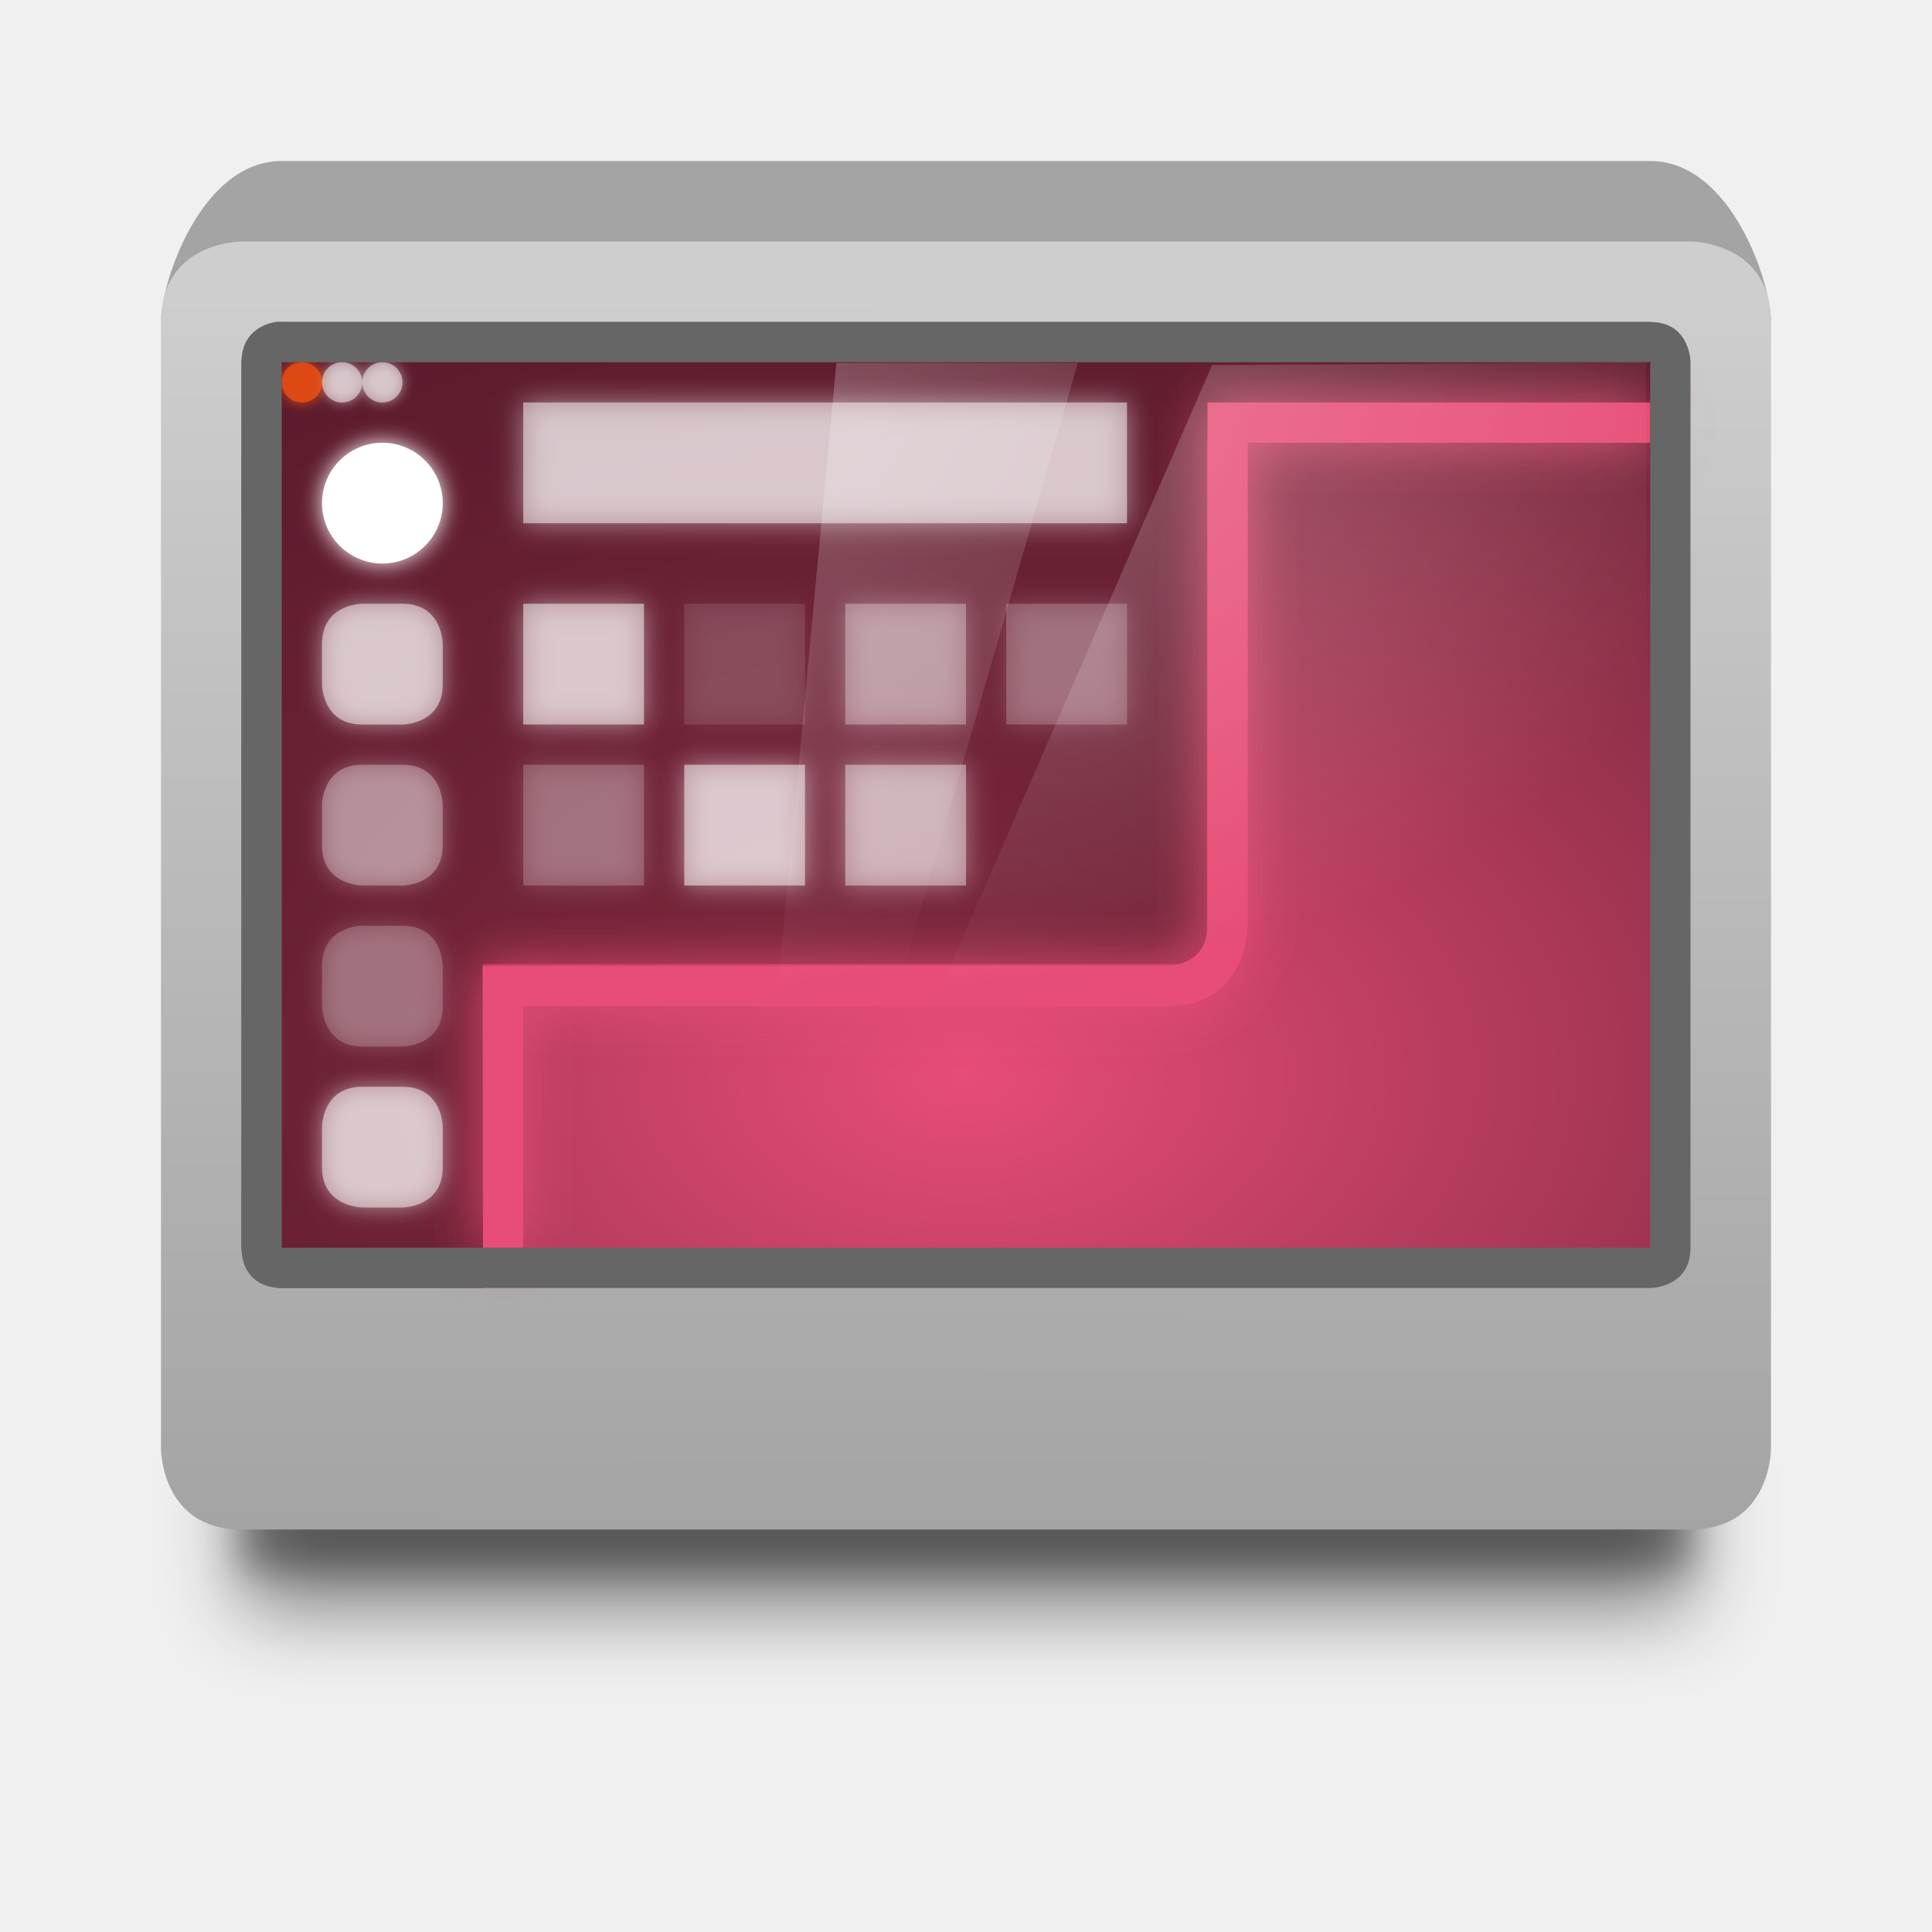
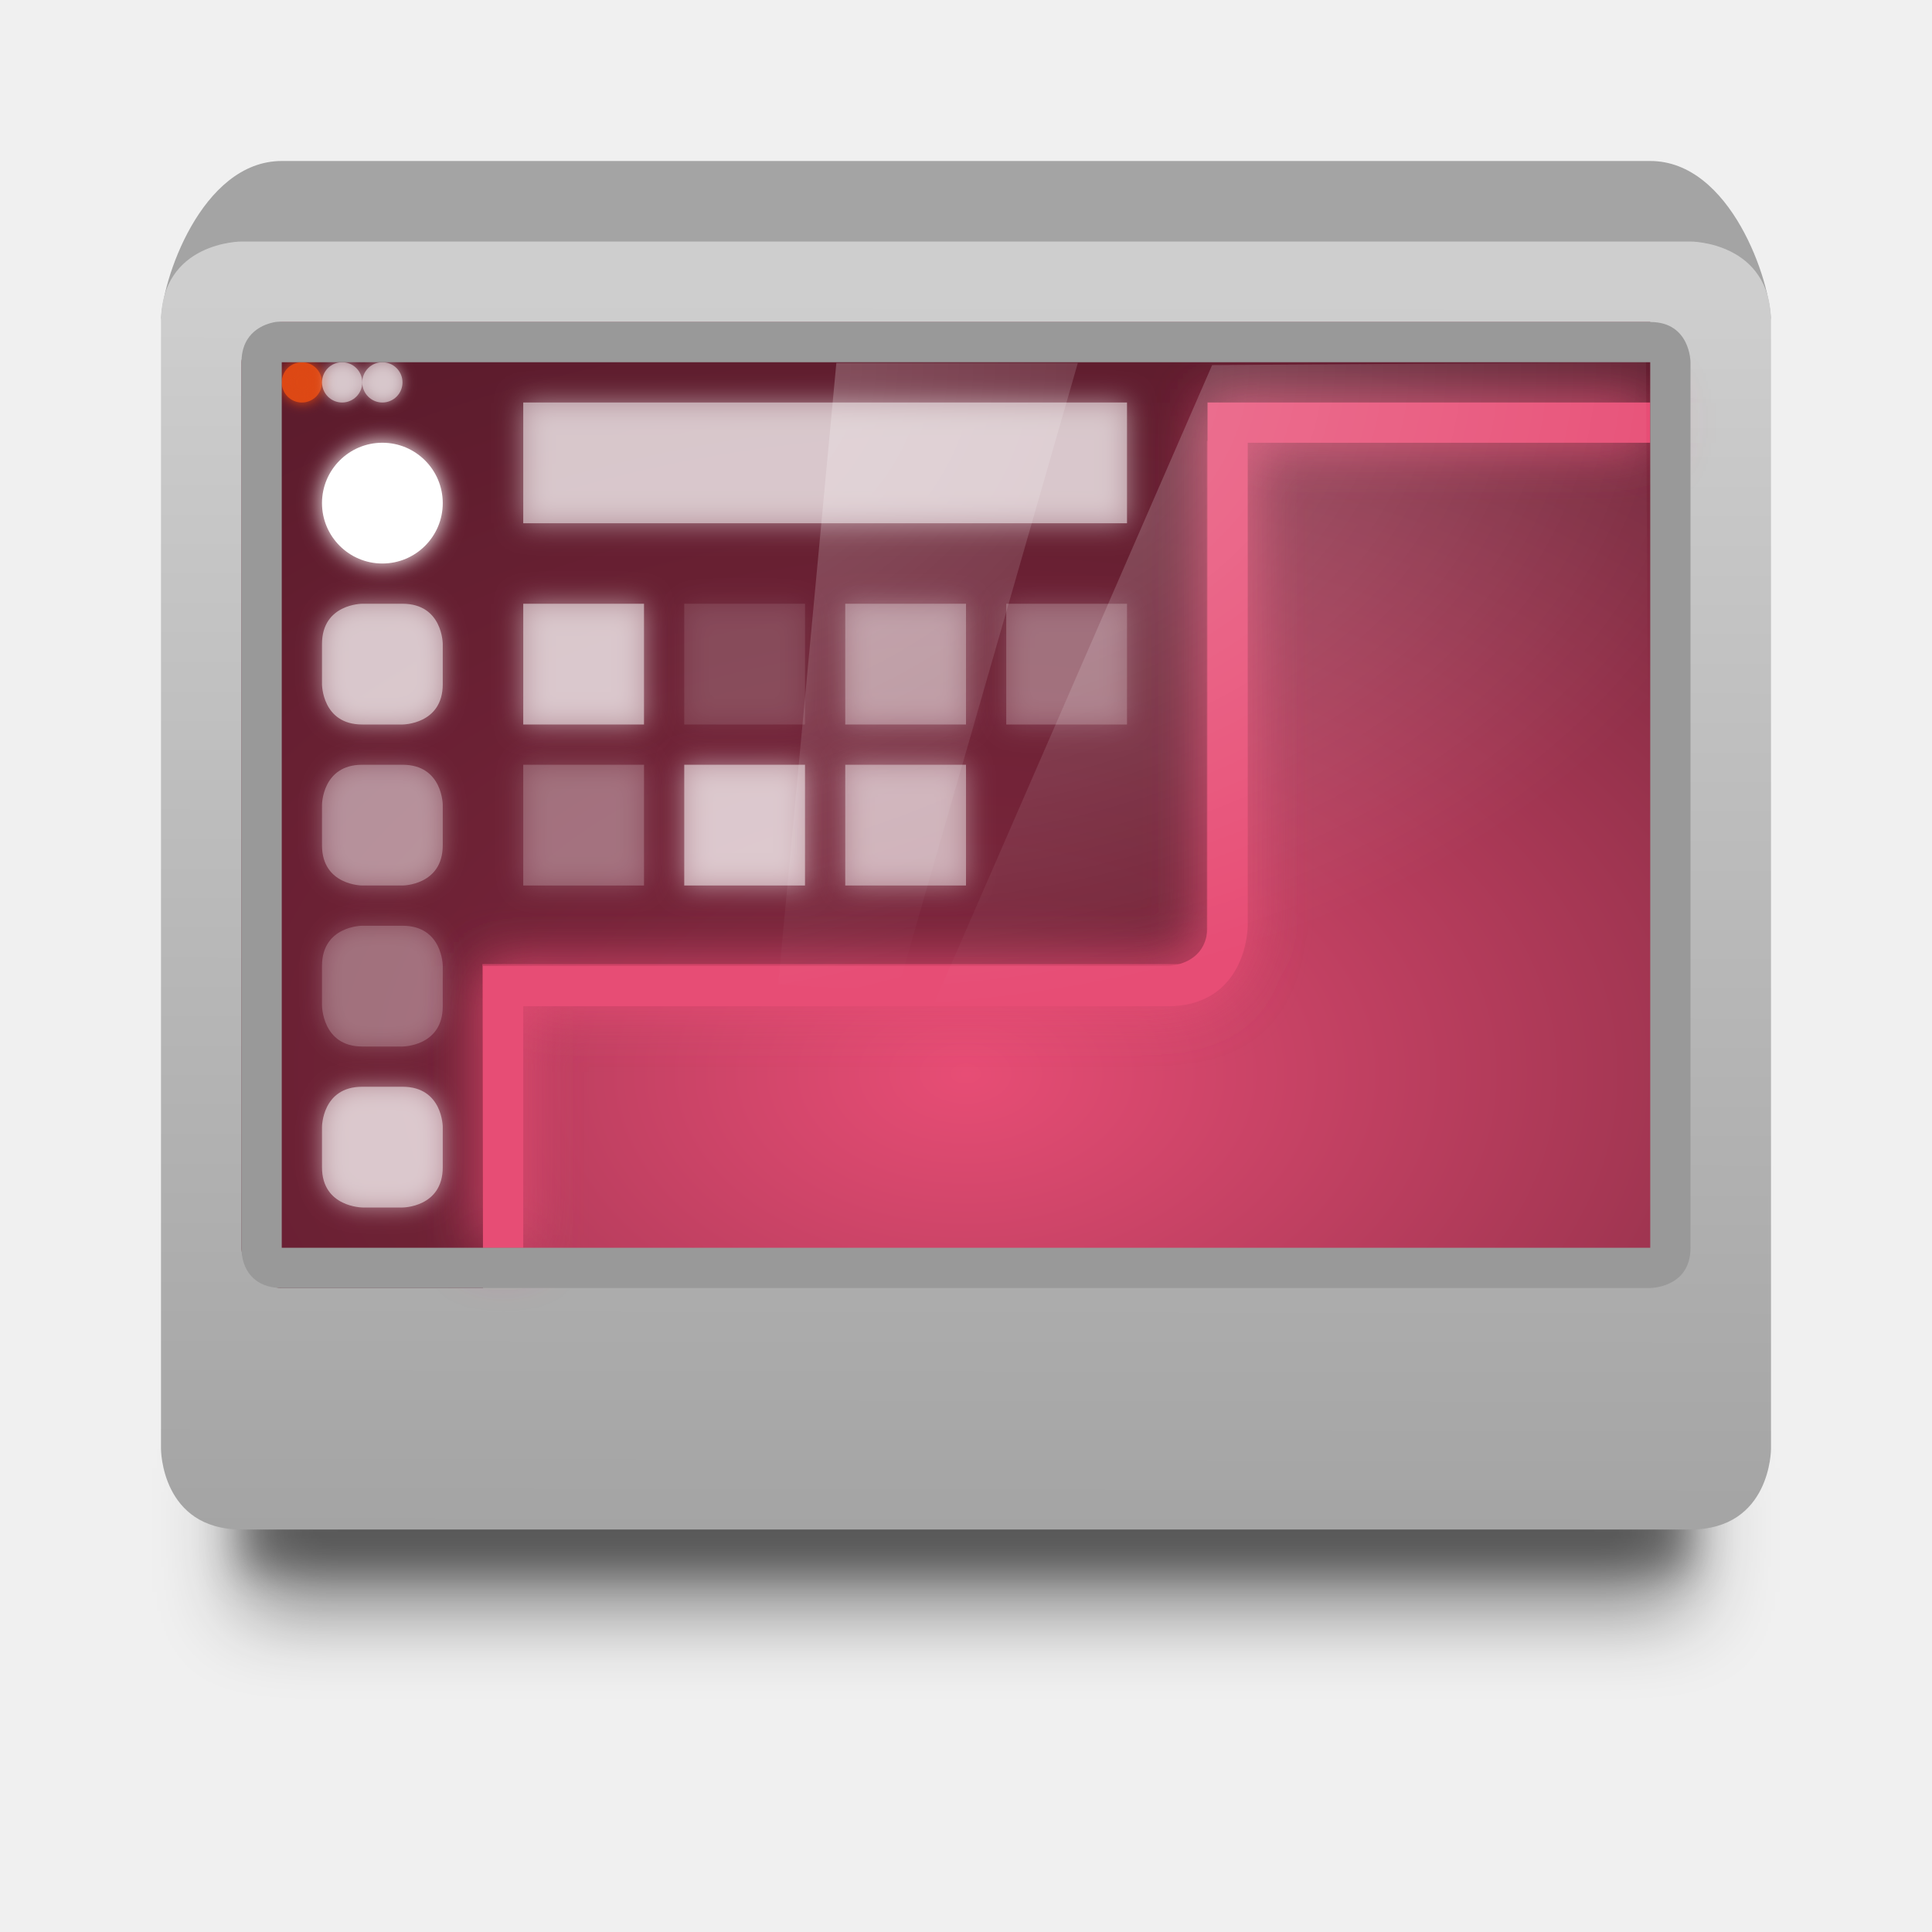
<svg xmlns="http://www.w3.org/2000/svg" xmlns:xlink="http://www.w3.org/1999/xlink" width="48" height="48" id="svg2985" version="1.1">
  <defs id="defs2987">
    <linearGradient id="linearGradient4195">
      <stop id="stop4197" offset="0" style="stop-color:#df5e28;stop-opacity:0.941;" />
      <stop id="stop4199" offset="1" style="stop-color:#1a1716;stop-opacity:0.941" />
    </linearGradient>
    <linearGradient id="linearGradient10954">
      <stop style="stop-color:#909090;stop-opacity:1;" offset="0" id="stop10956" />
      <stop style="stop-color:#cecece;stop-opacity:1" offset="1" id="stop10958" />
    </linearGradient>
    <linearGradient id="linearGradient10938">
      <stop style="stop-color:#dadada;stop-opacity:1" offset="0" id="stop10940" />
      <stop style="stop-color:#f6f6f5;stop-opacity:1" offset="1" id="stop10942" />
    </linearGradient>
    <linearGradient id="linearGradient11438">
      <stop style="stop-color:#babdb6;stop-opacity:1;" offset="0" id="stop11440" />
      <stop style="stop-color:#4a4d46;stop-opacity:1" offset="1" id="stop11442" />
    </linearGradient>
    <linearGradient id="linearGradient10966">
      <stop style="stop-color:#ffffff;stop-opacity:1;" offset="0" id="stop10968" />
      <stop style="stop-color:#f0f0f0;stop-opacity:1" offset="1" id="stop10970" />
    </linearGradient>
    <linearGradient id="linearGradient11473">
      <stop style="stop-color:#e74d75;stop-opacity:1;" offset="0" id="stop11475" />
      <stop id="stop5517" offset="1" style="stop-color:#73263a;stop-opacity:1;" />
    </linearGradient>
    <linearGradient id="linearGradient4788">
      <stop id="stop4790" offset="0" style="stop-color:#ffffff;stop-opacity:1;" />
      <stop id="stop4792" offset="1" style="stop-color:#ffffff;stop-opacity:0;" />
    </linearGradient>
    <radialGradient xlink:href="#linearGradient12771" id="radialGradient12777" cx="144.167" cy="129.174" fx="144.167" fy="129.174" r="97.906" gradientTransform="matrix(1.16579,-0.05054328,0.0329754,0.746793,-28.16094,39.99441)" gradientUnits="userSpaceOnUse" />
    <linearGradient id="linearGradient12771">
      <stop style="stop-color:#ffffff;stop-opacity:1;" offset="0" id="stop12773" />
      <stop style="stop-color:#ffffff;stop-opacity:0;" offset="1" id="stop12775" />
    </linearGradient>
    <radialGradient xlink:href="#linearGradient12771" id="radialGradient3521" cx="144.167" cy="129.174" fx="144.167" fy="129.174" r="97.906" gradientTransform="matrix(1.16579,-0.05054328,0.0329754,0.746793,-28.16094,39.99441)" gradientUnits="userSpaceOnUse" />
    <radialGradient xlink:href="#linearGradient12771" id="radialGradient3529" cx="144.167" cy="129.174" fx="144.167" fy="129.174" r="97.906" gradientTransform="matrix(1.16579,-0.05054328,0.0329754,0.746793,-28.16094,39.99441)" gradientUnits="userSpaceOnUse" />
    <radialGradient xlink:href="#linearGradient12771" id="radialGradient3537" cx="144.167" cy="129.174" fx="144.167" fy="129.174" r="97.906" gradientTransform="matrix(1.16579,-0.05054328,0.0329754,0.746793,-28.16094,39.99441)" gradientUnits="userSpaceOnUse" />
    <radialGradient xlink:href="#linearGradient12771" id="radialGradient3545" cx="144.167" cy="129.174" fx="144.167" fy="129.174" r="97.906" gradientTransform="matrix(1.16579,-0.05054328,0.0329754,0.746793,-28.16094,39.99441)" gradientUnits="userSpaceOnUse" />
    <radialGradient xlink:href="#linearGradient12771" id="radialGradient3553" cx="144.167" cy="129.174" fx="144.167" fy="129.174" r="97.906" gradientTransform="matrix(1.16579,-0.05054328,0.0329754,0.746793,-28.16094,39.99441)" gradientUnits="userSpaceOnUse" />
    <radialGradient xlink:href="#linearGradient12771" id="radialGradient3561" cx="144.167" cy="129.174" fx="144.167" fy="129.174" r="97.906" gradientTransform="matrix(1.16579,-0.05054328,0.0329754,0.746793,-28.16094,39.99441)" gradientUnits="userSpaceOnUse" />
    <radialGradient xlink:href="#linearGradient12771" id="radialGradient3569" cx="144.167" cy="129.174" fx="144.167" fy="129.174" r="97.906" gradientTransform="matrix(1.16579,-0.05054328,0.0329754,0.746793,-28.16094,39.99441)" gradientUnits="userSpaceOnUse" />
    <radialGradient xlink:href="#linearGradient12771" id="radialGradient3577" cx="144.167" cy="129.174" fx="144.167" fy="129.174" r="97.906" gradientTransform="matrix(1.16579,-0.05054328,0.0329754,0.746793,-28.16094,39.99441)" gradientUnits="userSpaceOnUse" />
    <radialGradient xlink:href="#linearGradient12771" id="radialGradient3585" cx="144.167" cy="129.174" fx="144.167" fy="129.174" r="97.906" gradientTransform="matrix(1.16579,-0.05054328,0.0329754,0.746793,-28.16094,39.99441)" gradientUnits="userSpaceOnUse" />
    <radialGradient xlink:href="#linearGradient12771" id="radialGradient3593" cx="144.167" cy="129.174" fx="144.167" fy="129.174" r="97.906" gradientTransform="matrix(1.16579,-0.05054328,0.0329754,0.746793,-28.16094,39.99441)" gradientUnits="userSpaceOnUse" />
    <radialGradient xlink:href="#linearGradient12771" id="radialGradient3601" cx="144.167" cy="129.174" fx="144.167" fy="129.174" r="97.906" gradientTransform="matrix(1.16579,-0.05054328,0.0329754,0.746793,-28.16094,39.99441)" gradientUnits="userSpaceOnUse" />
    <radialGradient r="97.906" fy="129.174" fx="144.167" cy="129.174" cx="144.167" gradientTransform="matrix(1.16579,-0.05054328,0.0329754,0.746793,-28.16094,39.99441)" gradientUnits="userSpaceOnUse" id="radialGradient3665" xlink:href="#linearGradient12771" />
    <radialGradient xlink:href="#linearGradient10966" id="radialGradient3348" gradientUnits="userSpaceOnUse" gradientTransform="matrix(0.1709132,2.3948575e-4,-1.885288e-4,0.1345469,-0.8241495,18.42583)" cx="149.565" cy="258.761" fx="149.565" fy="258.761" r="116.231" />
    <linearGradient xlink:href="#linearGradient10938" id="linearGradient3355" gradientUnits="userSpaceOnUse" gradientTransform="matrix(0.1760192,0,0,0.1798063,-1.587065,12.33736)" x1="134.833" y1="68.529" x2="171.903" y2="206.876" />
    <linearGradient xlink:href="#linearGradient11438" id="linearGradient3357" gradientUnits="userSpaceOnUse" x1="184.951" y1="149.21" x2="185.071" y2="236.397" gradientTransform="matrix(0.1798054,0,0,0.1798054,-0.6386018,10.85333)" />
    <radialGradient xlink:href="#linearGradient12771" id="radialGradient3387" gradientUnits="userSpaceOnUse" gradientTransform="matrix(1.16579,-0.05054328,0.0329754,0.746793,-28.16094,39.99441)" cx="144.167" cy="129.174" fx="144.167" fy="129.174" r="97.906" />
    <radialGradient xlink:href="#linearGradient4788" id="radialGradient3404" gradientUnits="userSpaceOnUse" gradientTransform="matrix(-1.824376,0.00876531,-0.00620867,-1.307801,609.5291,98.0673)" cx="326.021" cy="58" fx="326.021" fy="58" r="12.5" />
    <radialGradient xlink:href="#linearGradient4788" id="radialGradient3407" gradientUnits="userSpaceOnUse" gradientTransform="matrix(-1.888202,0.00857771,-0.00642588,-1.279811,636.8603,96.52335)" cx="326.021" cy="58" fx="326.021" fy="58" r="12.5" />
    <radialGradient xlink:href="#linearGradient11473" id="radialGradient4014" gradientUnits="userSpaceOnUse" gradientTransform="matrix(0.2708409,0,0,0.1777665,-16.45829,8.840227)" cx="149.565" cy="190.137" fx="149.565" fy="190.137" r="108.515" />
    <linearGradient xlink:href="#linearGradient10954" id="linearGradient4020" gradientUnits="userSpaceOnUse" gradientTransform="matrix(0.1696838,2.3939518e-4,-2.3776336e-4,0.1708486,-1.344677,13.52782)" x1="141.315" y1="237.286" x2="141.315" y2="57.029" />
    <radialGradient xlink:href="#linearGradient4195-5" id="radialGradient3889" gradientUnits="userSpaceOnUse" gradientTransform="matrix(0.2031251,-0.08812329,0.1236326,0.3357866,-42.38554,-18.85971)" cx="189.702" cy="230.104" fx="189.702" fy="230.104" r="108.515" />
    <linearGradient id="linearGradient4195-5">
      <stop id="stop4197-5" offset="0" style="stop-color:#ff5200;stop-opacity:1;" />
      <stop id="stop4199-9" offset="1" style="stop-color:#1a1716;stop-opacity:0.941" />
    </linearGradient>
    <filter id="filter3866">
      <feGaussianBlur stdDeviation="0.688" id="feGaussianBlur3868" />
    </filter>
    <filter color-interpolation-filters="sRGB" id="filter4015" x="-0.36" width="1.72" y="-0.36" height="1.72">
      <feGaussianBlur stdDeviation="0.75" id="feGaussianBlur4017" />
    </filter>
    <filter color-interpolation-filters="sRGB" id="filter4025" x="-0.36" width="1.72" y="-0.36" height="1.72">
      <feGaussianBlur stdDeviation="0.75" id="feGaussianBlur4027" />
    </filter>
    <filter color-interpolation-filters="sRGB" id="filter4035" x="-0.36" width="1.72" y="-0.36" height="1.72">
      <feGaussianBlur stdDeviation="0.75" id="feGaussianBlur4037" />
    </filter>
    <filter id="filter4054" x="-0.27" width="1.54" y="-0.27" height="1.54">
      <feGaussianBlur stdDeviation="0.338" id="feGaussianBlur4056" />
    </filter>
    <filter id="filter4058" x="-0.27" width="1.54" y="-0.27" height="1.54">
      <feGaussianBlur stdDeviation="0.338" id="feGaussianBlur4060" />
    </filter>
    <filter id="filter4062" x="-0.27" width="1.54" y="-0.27" height="1.54">
      <feGaussianBlur stdDeviation="0.338" id="feGaussianBlur4064" />
    </filter>
    <filter id="filter4066" x="-0.27" width="1.54" y="-0.27" height="1.54">
      <feGaussianBlur stdDeviation="0.338" id="feGaussianBlur4068" />
    </filter>
    <filter id="filter4070" x="-0.27" width="1.54" y="-0.27" height="1.54">
      <feGaussianBlur stdDeviation="0.338" id="feGaussianBlur4072" />
    </filter>
    <filter id="filter4074" x="-0.27" width="1.54" y="-0.27" height="1.54">
      <feGaussianBlur stdDeviation="0.338" id="feGaussianBlur4076" />
    </filter>
    <filter id="filter4078" x="-0.27" width="1.54" y="-0.27" height="1.54">
      <feGaussianBlur stdDeviation="0.338" id="feGaussianBlur4080" />
    </filter>
    <filter id="filter4082" x="-0.054" width="1.108" y="-0.27" height="1.54">
      <feGaussianBlur stdDeviation="0.338" id="feGaussianBlur4084" />
    </filter>
    <filter id="filter4096" x="-0.22" width="1.44" y="-0.22" height="1.44">
      <feGaussianBlur stdDeviation="0.183" id="feGaussianBlur4098" />
    </filter>
    <filter id="filter4100" x="-0.22" width="1.44" y="-0.22" height="1.44">
      <feGaussianBlur stdDeviation="0.275" id="feGaussianBlur4102" />
    </filter>
    <filter id="filter4104" x="-0.22" width="1.44" y="-0.22" height="1.44">
      <feGaussianBlur stdDeviation="0.275" id="feGaussianBlur4106" />
    </filter>
    <filter id="filter4108" x="-0.22" width="1.44" y="-0.22" height="1.44">
      <feGaussianBlur stdDeviation="0.275" id="feGaussianBlur4110" />
    </filter>
    <filter id="filter4112" x="-0.22" width="1.44" y="-0.22" height="1.44">
      <feGaussianBlur stdDeviation="0.275" id="feGaussianBlur4114" />
    </filter>
    <filter color-interpolation-filters="sRGB" id="filter6306" x="-0.067" width="1.133" y="-0.6" height="2.2">
      <feGaussianBlur stdDeviation="1" id="feGaussianBlur6308" />
    </filter>
    <filter color-interpolation-filters="sRGB" id="filter6294" x="-0.032" width="1.063" y="-0.57" height="2.14">
      <feGaussianBlur stdDeviation="0.475" id="feGaussianBlur6296" />
    </filter>
    <linearGradient xlink:href="#linearGradient10954-4" id="linearGradient4020-4" gradientUnits="userSpaceOnUse" gradientTransform="matrix(0.1696838,2.3939518e-4,-2.3776336e-4,0.1708486,-1.344677,13.52782)" x1="141.315" y1="237.286" x2="141.315" y2="57.029" />
    <linearGradient id="linearGradient10954-4">
      <stop style="stop-color:#a4a4a4;stop-opacity:1;" offset="0" id="stop10956-8" />
      <stop style="stop-color:#cecece;stop-opacity:1" offset="1" id="stop10958-8" />
    </linearGradient>
  </defs>
  <g id="layer1" transform="translate(0,-16)">
    <rect ry="0" y="52" x="6" height="4" width="36" id="rect6310" style="opacity:0.45;fill:#000000;fill-opacity:1;fill-rule:nonzero;stroke:none;filter:url(#filter6306)" />
    <rect ry="1" rx="0" y="53" x="6" height="2" width="36" id="rect6312" style="opacity:0.35;fill:#000000;fill-opacity:1;fill-rule:nonzero;stroke:none;filter:url(#filter6294)" />
    <path style="fill:#a4a4a4;fill-opacity:1;stroke:none;display:inline;enable-background:new" d="m 41,20 c 2,0 3,3 3,4 0,-0.554 -1,-1 -1,-1 l -38,0 c 0,0 -1,0.446 -1,1 0,-1 1,-4 3,-4 z" id="path6314" />
    <path id="path6316" d="m 6,22 c 0,0 -2,0 -2,2 l 0,28 c 0,0 0,2 2,2 l 36,0 c 2,0 2,-2 2,-2 l 0,-28 c 0,-2 -2,-2 -2,-2 z" style="color:#000000;fill:url(#linearGradient4020-4);fill-opacity:1;fill-rule:nonzero;stroke:none;stroke-width:2;marker:none;visibility:visible;display:inline;overflow:visible;enable-background:accumulate" />
    <rect transform="matrix(0.999999,0.00141561,-0.00138697,0.999999,0,0)" ry="0.877" rx="0.872" y="24.489" x="6.565" height="22.953" width="34.971" id="rect10538" style="color:#000000;fill:url(#radialGradient4014);fill-opacity:1;fill-rule:nonzero;stroke:none;stroke-width:2;marker:none;visibility:visible;display:inline;overflow:visible;enable-background:accumulate" />
    <path style="opacity:0.5;fill:#c4385c;fill-opacity:1;stroke:none" d="m 7,24 c -0.483,0 -1.013,0.762 -1,1 L 6,47 c 4.7e-6,0.477 0.517,1 1,1 L 9,48 12,48 12,40 30,40 30,26 41,26 41,24 9,24 z" id="rect3064" />
    <path style="opacity:0.4;fill:#000000;fill-opacity:1;stroke:none" d="m 7,24 c -0.483,10e-7 -1.013,0.762 -1,1 l 0,22 c 0,0.477 0.517,1 1,1 L 12,48 l 0,0 -0.016,-8.047 18,0 0,-13 L 41,27 41,24 10,24 z" id="path3849" />
    <path transform="translate(0,16)" id="path3864" d="m 30,10 0,13 c 0,1 -1,1 -1,1 l -17,0 0,1 0,6 1,0 0,-6 16,0 c 2,0 2,-2 2,-2 l 0,-12 10,0 0,-1 z" style="fill:#e74d75;fill-opacity:1;stroke:none;filter:url(#filter3866)" />
    <path style="fill:#e74d75;fill-opacity:1;stroke:none" d="m 30,10 0,13 c 0,1 -1,1 -1,1 l -17,0 0,1 0,6 1,0 0,-6 16,0 c 2,0 2,-2 2,-2 l 0,-12 10,0 0,-1 z" id="path3059" transform="translate(0,16)" />
    <rect style="fill:none;fill-opacity:1;stroke:none" id="rect4189" width="16.705" height="23.776" x="6.718" y="7.253" rx="0.872" ry="0.877" transform="translate(0,16)" />
    <rect y="35" x="-20" height="3" width="3" id="rect4014" style="opacity:0.5;fill:#ffffff;fill-opacity:1;stroke:none" transform="scale(-1,1)" />
    <rect y="31" x="13" height="3" width="3" id="rect3998" style="opacity:0.5;fill:#ffffff;fill-opacity:1;stroke:none" />
    <rect y="35" x="-16" height="3" width="3" id="rect4016" style="opacity:0.2;fill:#ffffff;fill-opacity:1;stroke:none" transform="scale(-1,1)" />
    <rect y="31" x="17" height="3" width="3" id="rect4002" style="opacity:0.1;fill:#ffffff;fill-opacity:1;stroke:none" />
    <rect y="31" x="-28" height="3" width="3" id="rect4018" style="opacity:0.2;fill:#ffffff;fill-opacity:1;stroke:none" transform="scale(-1,1)" />
    <rect y="31" x="21" height="3" width="3" id="rect4006" style="opacity:0.3;fill:#ffffff;fill-opacity:1;stroke:none" />
    <rect y="35" x="-24" height="3" width="3" id="rect4023" style="opacity:0.4;fill:#ffffff;fill-opacity:1;stroke:none" transform="scale(-1,1)" />
    <rect style="opacity:0.5;fill:#ffffff;fill-opacity:1;stroke:none" id="rect3954" width="15" height="3" x="13" y="26" />
    <path style="fill:#ffffff;fill-opacity:1;stroke:none" id="path3956" d="m 5,20 c 0,0.552 -0.448,1 -1,1 -0.552,0 -1,-0.448 -1,-1 0,-0.552 0.448,-1 1,-1 0.552,0 1,0.448 1,1 z" transform="matrix(1.5,0,0,1.5,3.5,-1.5)" />
    <path transform="matrix(0.2,0,0,0.2,-4,21.4)" d="M 60,20.5 C 60,21.881 58.881,23 57.5,23 56.119,23 55,21.881 55,20.5 55,19.119 56.119,18 57.5,18 c 1.381,0 2.5,1.119 2.5,2.5 z" id="path3979" style="fill:#dd4814;fill-opacity:1;stroke:none" />
    <path style="fill:#ffffff;fill-opacity:1;stroke:none;filter:url(#filter4015);opacity:0.5" id="path4009" d="M 60,20.5 C 60,21.881 58.881,23 57.5,23 56.119,23 55,21.881 55,20.5 55,19.119 56.119,18 57.5,18 c 1.381,0 2.5,1.119 2.5,2.5 z" transform="matrix(0.2,0,0,0.2,-2.988738,21.4)" />
    <path style="fill:#dd4814;fill-opacity:1;stroke:none;filter:url(#filter4035)" id="path4029" d="M 60,20.5 C 60,21.881 58.881,23 57.5,23 56.119,23 55,21.881 55,20.5 55,19.119 56.119,18 57.5,18 c 1.381,0 2.5,1.119 2.5,2.5 z" transform="matrix(0.2,0,0,0.2,-3.988738,21.4)" />
    <path transform="matrix(0.2,0,0,0.2,-3,21.4)" d="M 60,20.5 C 60,21.881 58.881,23 57.5,23 56.119,23 55,21.881 55,20.5 55,19.119 56.119,18 57.5,18 c 1.381,0 2.5,1.119 2.5,2.5 z" id="path4005" style="fill:#ffffff;fill-opacity:1;stroke:none;opacity:0.5" />
    <path transform="matrix(0.2,0,0,0.2,-1.988738,21.4)" d="M 60,20.5 C 60,21.881 58.881,23 57.5,23 56.119,23 55,21.881 55,20.5 55,19.119 56.119,18 57.5,18 c 1.381,0 2.5,1.119 2.5,2.5 z" id="path4019" style="fill:#ffffff;fill-opacity:1;stroke:none;filter:url(#filter4025);opacity:0.5" />
    <path style="fill:#ffffff;fill-opacity:1;stroke:none;opacity:0.5" id="path4007" d="M 60,20.5 C 60,21.881 58.881,23 57.5,23 56.119,23 55,21.881 55,20.5 55,19.119 56.119,18 57.5,18 c 1.381,0 2.5,1.119 2.5,2.5 z" transform="matrix(0.2,0,0,0.2,-2,21.4)" />
    <path style="opacity:0.5;fill:#ffffff;fill-opacity:1;stroke:none" d="m 8,32 c 0,-1 1,-1 1,-1 l 1,0 c 1,0 1,1 1,1 l 0,1 c 0,1 -1,1 -1,1 L 9,34 C 8,34 8,33 8,33 z" id="rect3922" />
    <path style="opacity:0.3;fill:#ffffff;fill-opacity:1;stroke:none" d="m 9,35 1,0 c 1,0 1,1 1,1 l 0,1 c 0,1 -1,1 -1,1 l -1,0 c 0,0 -1,0 -1,-1 l 0,-1 c 0,0 0,-1 1,-1 z" id="rect3924" />
    <path style="opacity:0.2;fill:#ffffff;fill-opacity:1;stroke:none" d="m 8,40 c 0,-1 1,-1 1,-1 l 1,0 c 1,0 1,1 1,1 l 0,1 c 0,1 -1,1 -1,1 L 9,42 C 8,42 8,40.975 8,40.975 z" id="rect3926" />
    <path style="opacity:0.5;fill:#ffffff;fill-opacity:1;stroke:none" d="m 9,43 1,0 c 1,0 1,1 1,1 l 0,1 c 0,1 -1,1 -1,1 L 9.016,46 C 9.016,46 8,46 8,45 l 0,-1 c 0,0 0,-1 1,-1 z" id="rect3928" />
    <path style="opacity:0.3;fill:url(#radialGradient3407);fill-opacity:1;stroke:none;display:inline;enable-background:new" d="M 30.115,25.071 40.895,25 41,45.909 21,46 z" id="path10590" />
    <rect transform="scale(-1,1)" style="opacity:0.5;fill:#ffffff;fill-opacity:1;stroke:none;filter:url(#filter4054)" id="rect3237" width="3" height="3" x="-20" y="35" />
    <rect style="opacity:0.5;fill:#ffffff;fill-opacity:1;stroke:none;filter:url(#filter4058)" id="rect3239" width="3" height="3" x="13" y="31" />
    <rect transform="scale(-1,1)" style="opacity:0.2;fill:#ffffff;fill-opacity:1;stroke:none;filter:url(#filter4062)" id="rect3241" width="3" height="3" x="-16" y="35" />
    <rect style="opacity:0.1;fill:#ffffff;fill-opacity:1;stroke:none;filter:url(#filter4066)" id="rect3243" width="3" height="3" x="17" y="31" />
    <rect transform="scale(-1,1)" style="opacity:0.2;fill:#ffffff;fill-opacity:1;stroke:none;filter:url(#filter4070)" id="rect3245" width="3" height="3" x="-28" y="31" />
    <rect style="opacity:0.3;fill:#ffffff;fill-opacity:1;stroke:none;filter:url(#filter4074)" id="rect3247" width="3" height="3" x="21" y="31" />
    <rect transform="scale(-1,1)" style="opacity:0.4;fill:#ffffff;fill-opacity:1;stroke:none;filter:url(#filter4078)" id="rect3249" width="3" height="3" x="-24" y="35" />
    <rect y="26" x="13" height="3" width="15" id="rect3251" style="opacity:0.5;fill:#ffffff;fill-opacity:1;stroke:none;filter:url(#filter4082)" />
    <path transform="matrix(1.5,0,0,1.5,3.5,-1.5)" d="m 5,20 c 0,0.552 -0.448,1 -1,1 -0.552,0 -1,-0.448 -1,-1 0,-0.552 0.448,-1 1,-1 0.552,0 1,0.448 1,1 z" id="path4086" style="fill:#ffffff;fill-opacity:1;stroke:none;filter:url(#filter4096)" />
    <path id="path4088" d="m 8,32 c 0,-1 1,-1 1,-1 l 1,0 c 1,0 1,1 1,1 l 0,1 c 0,1 -1,1 -1,1 L 9,34 C 8,34 8,33 8,33 z" style="opacity:0.5;fill:#ffffff;fill-opacity:1;stroke:none;filter:url(#filter4100)" />
    <path id="path4090" d="m 9,35 1,0 c 1,0 1,1 1,1 l 0,1 c 0,1 -1,1 -1,1 l -1,0 c 0,0 -1,0 -1,-1 l 0,-1 c 0,0 0,-1 1,-1 z" style="opacity:0.3;fill:#ffffff;fill-opacity:1;stroke:none;filter:url(#filter4104)" />
    <path id="path4092" d="m 8,40 c 0,-1 1,-1 1,-1 l 1,0 c 1,0 1,1 1,1 l 0,1 c 0,1 -1,1 -1,1 L 9,42 C 8,42 8,40.975 8,40.975 z" style="opacity:0.2;fill:#ffffff;fill-opacity:1;stroke:none;filter:url(#filter4108)" />
    <path id="path4094" d="m 9,43 1,0 c 1,0 1,1 1,1 l 0,1 c 0,1 -1,1 -1,1 L 9.016,46 C 9.016,46 8,46 8,45 l 0,-1 c 0,0 0,-1 1,-1 z" style="opacity:0.5;fill:#ffffff;fill-opacity:1;stroke:none;filter:url(#filter4112)" />
    <path id="path10592" d="m 20.779,25.016 6,0 -4.486,15.605 -2.96,-0.161 z" style="opacity:0.3;fill:url(#radialGradient3404);fill-opacity:1;stroke:none;display:inline;enable-background:new" />
-     <path id="path6318" d="m 6.844,24 c -0.281,0.047 -0.844,0.25 -0.844,1 l 0,22 c -7.77e-4,0.556 0.324,0.999 1,1 l 34,0 c 0,0 1,0 1,-1 l 0,-22 c 0,0 0,-1 -1,-1 l -34,0 c 0,0 -0.062,-0.016 -0.156,0 z m 0.156,1 34,0 0,22 -34,0 0,-22 z" style="color:#000000;fill:#666666;fill-opacity:1;fill-rule:nonzero;stroke:none;stroke-width:2;marker:none;visibility:visible;display:inline;overflow:visible;enable-background:accumulate" />
+     <path id="path6318" d="m 6.844,24 c -0.281,0.047 -0.844,0.25 -0.844,1 l 0,22 c -7.77e-4,0.556 0.324,0.999 1,1 l 34,0 c 0,0 1,0 1,-1 l 0,-22 c 0,0 0,-1 -1,-1 l -34,0 c 0,0 -0.062,-0.016 -0.156,0 z m 0.156,1 34,0 0,22 -34,0 0,-22 z" style="color:#000000;fill:#999999;fill-opacity:1;fill-rule:nonzero;stroke:none;stroke-width:2;marker:none;visibility:visible;display:inline;overflow:visible;enable-background:accumulate" />
  </g>
</svg>
